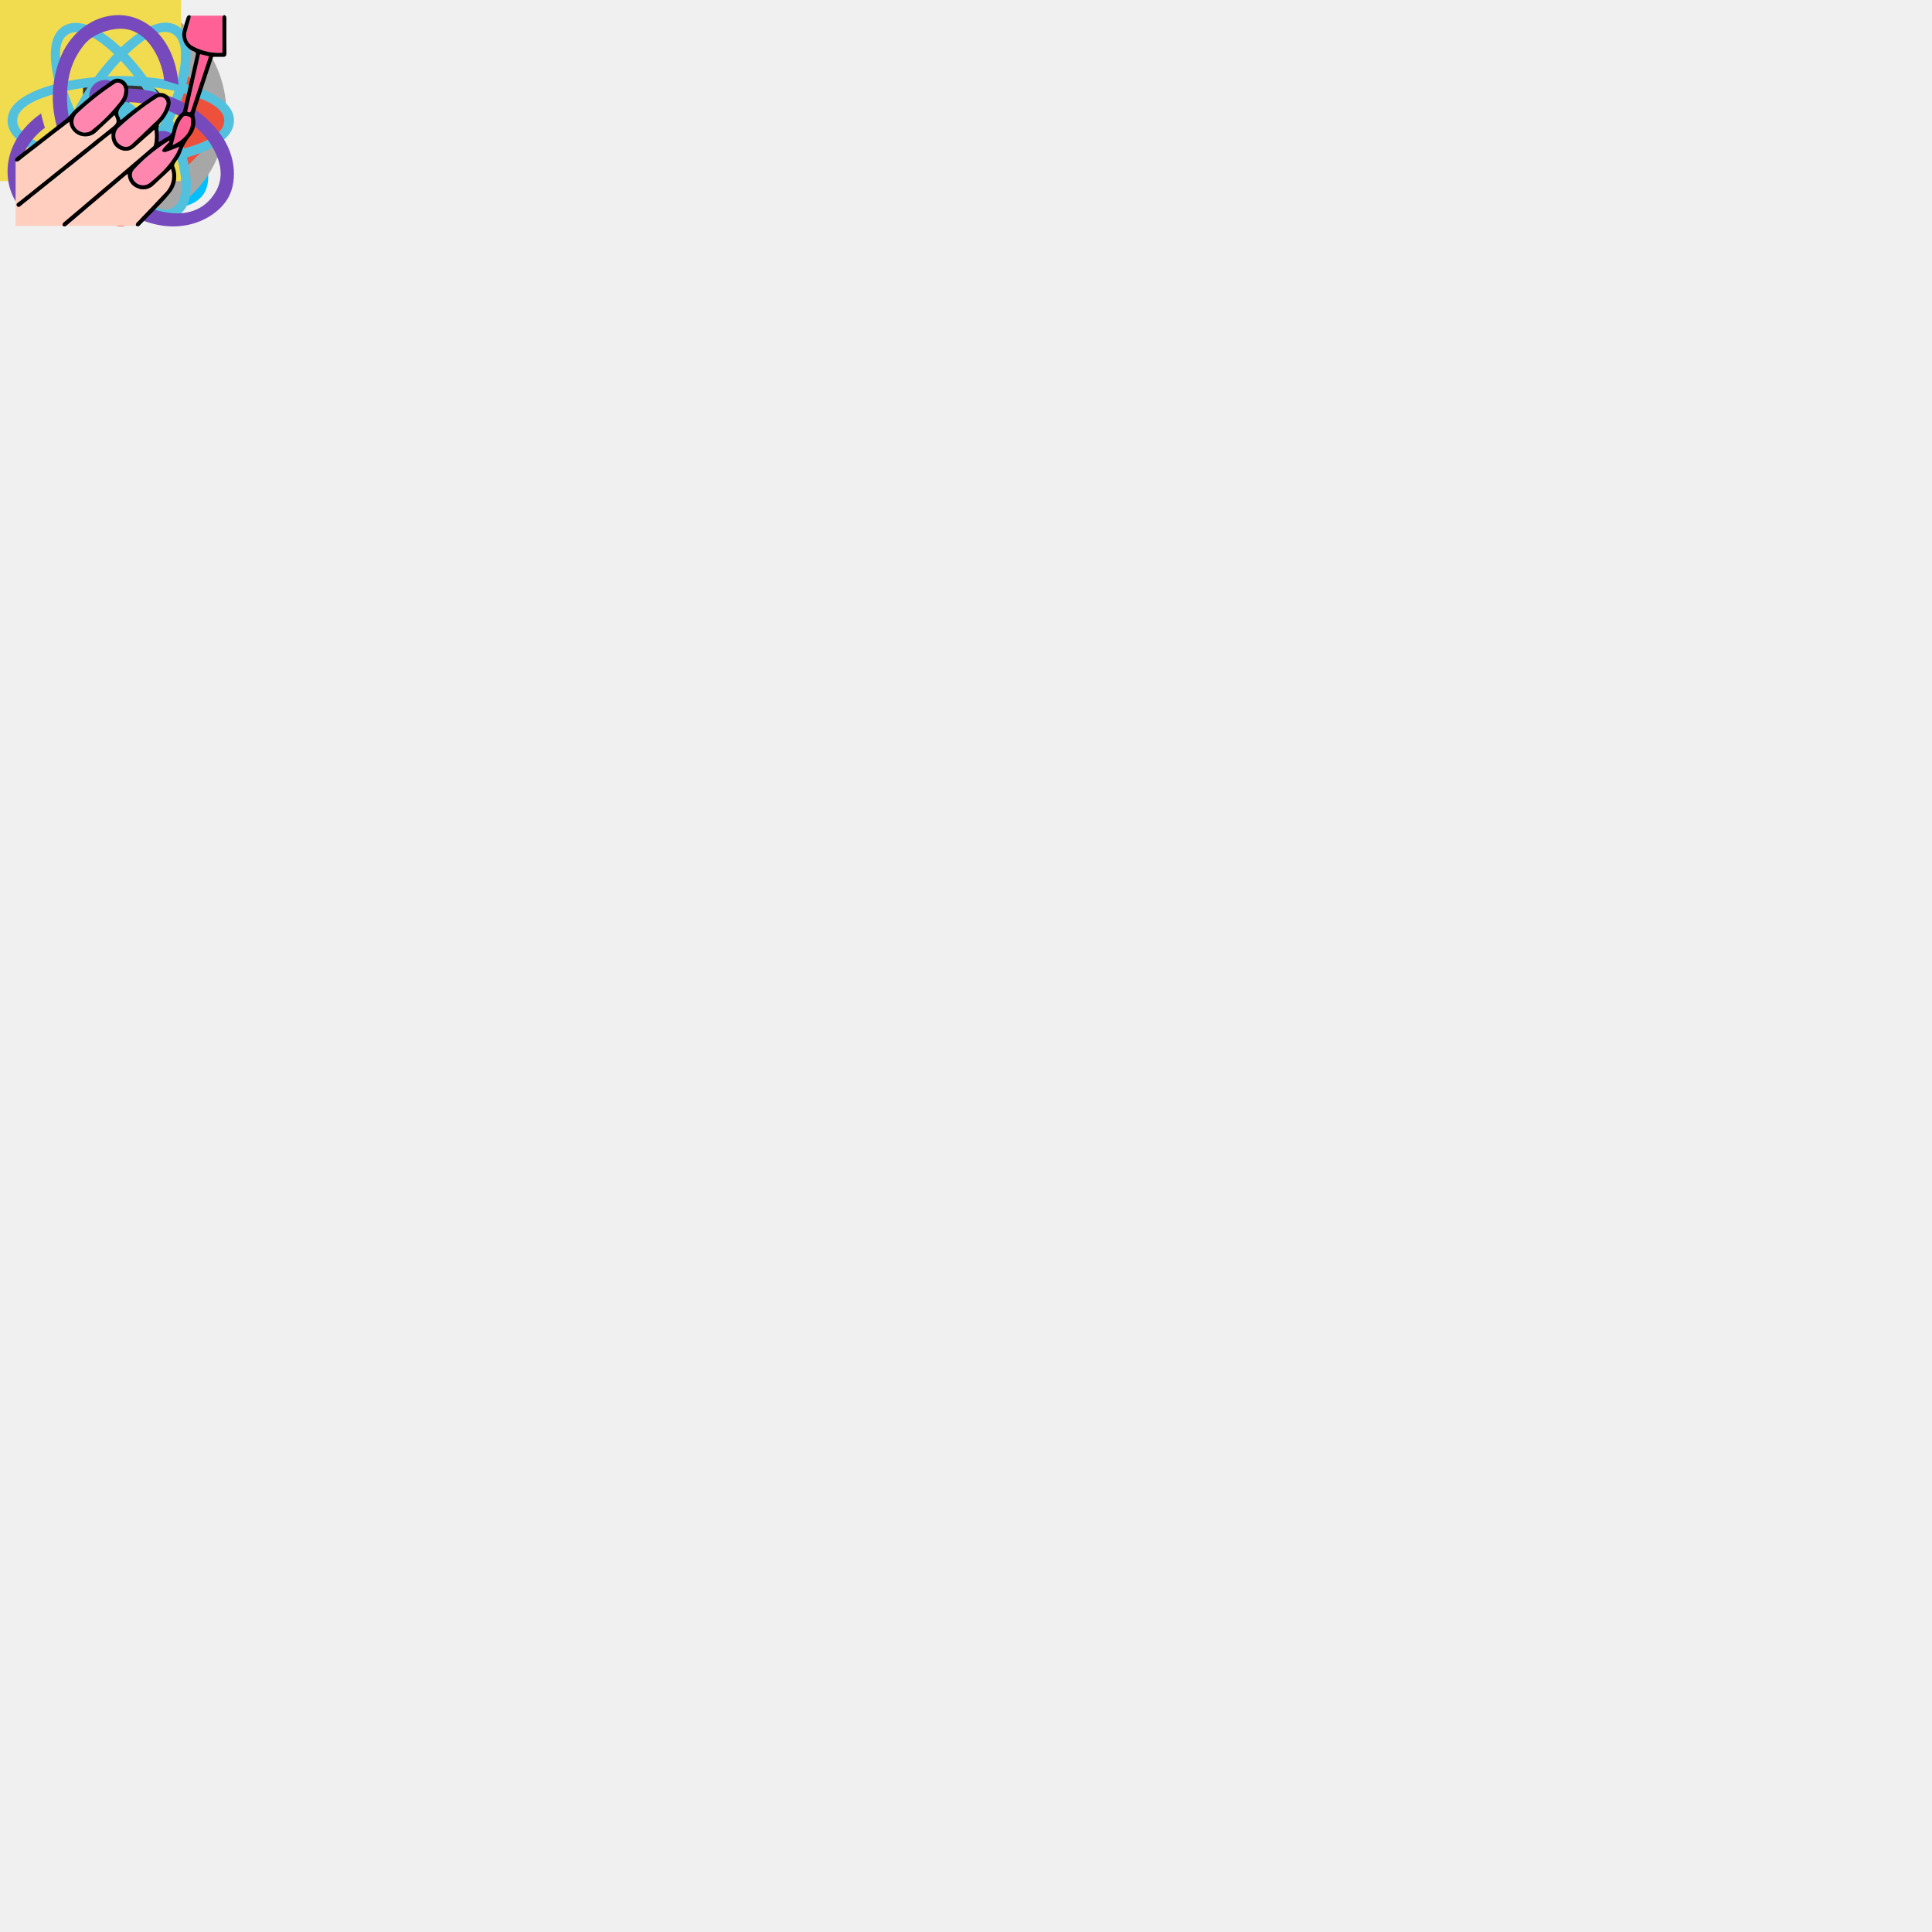
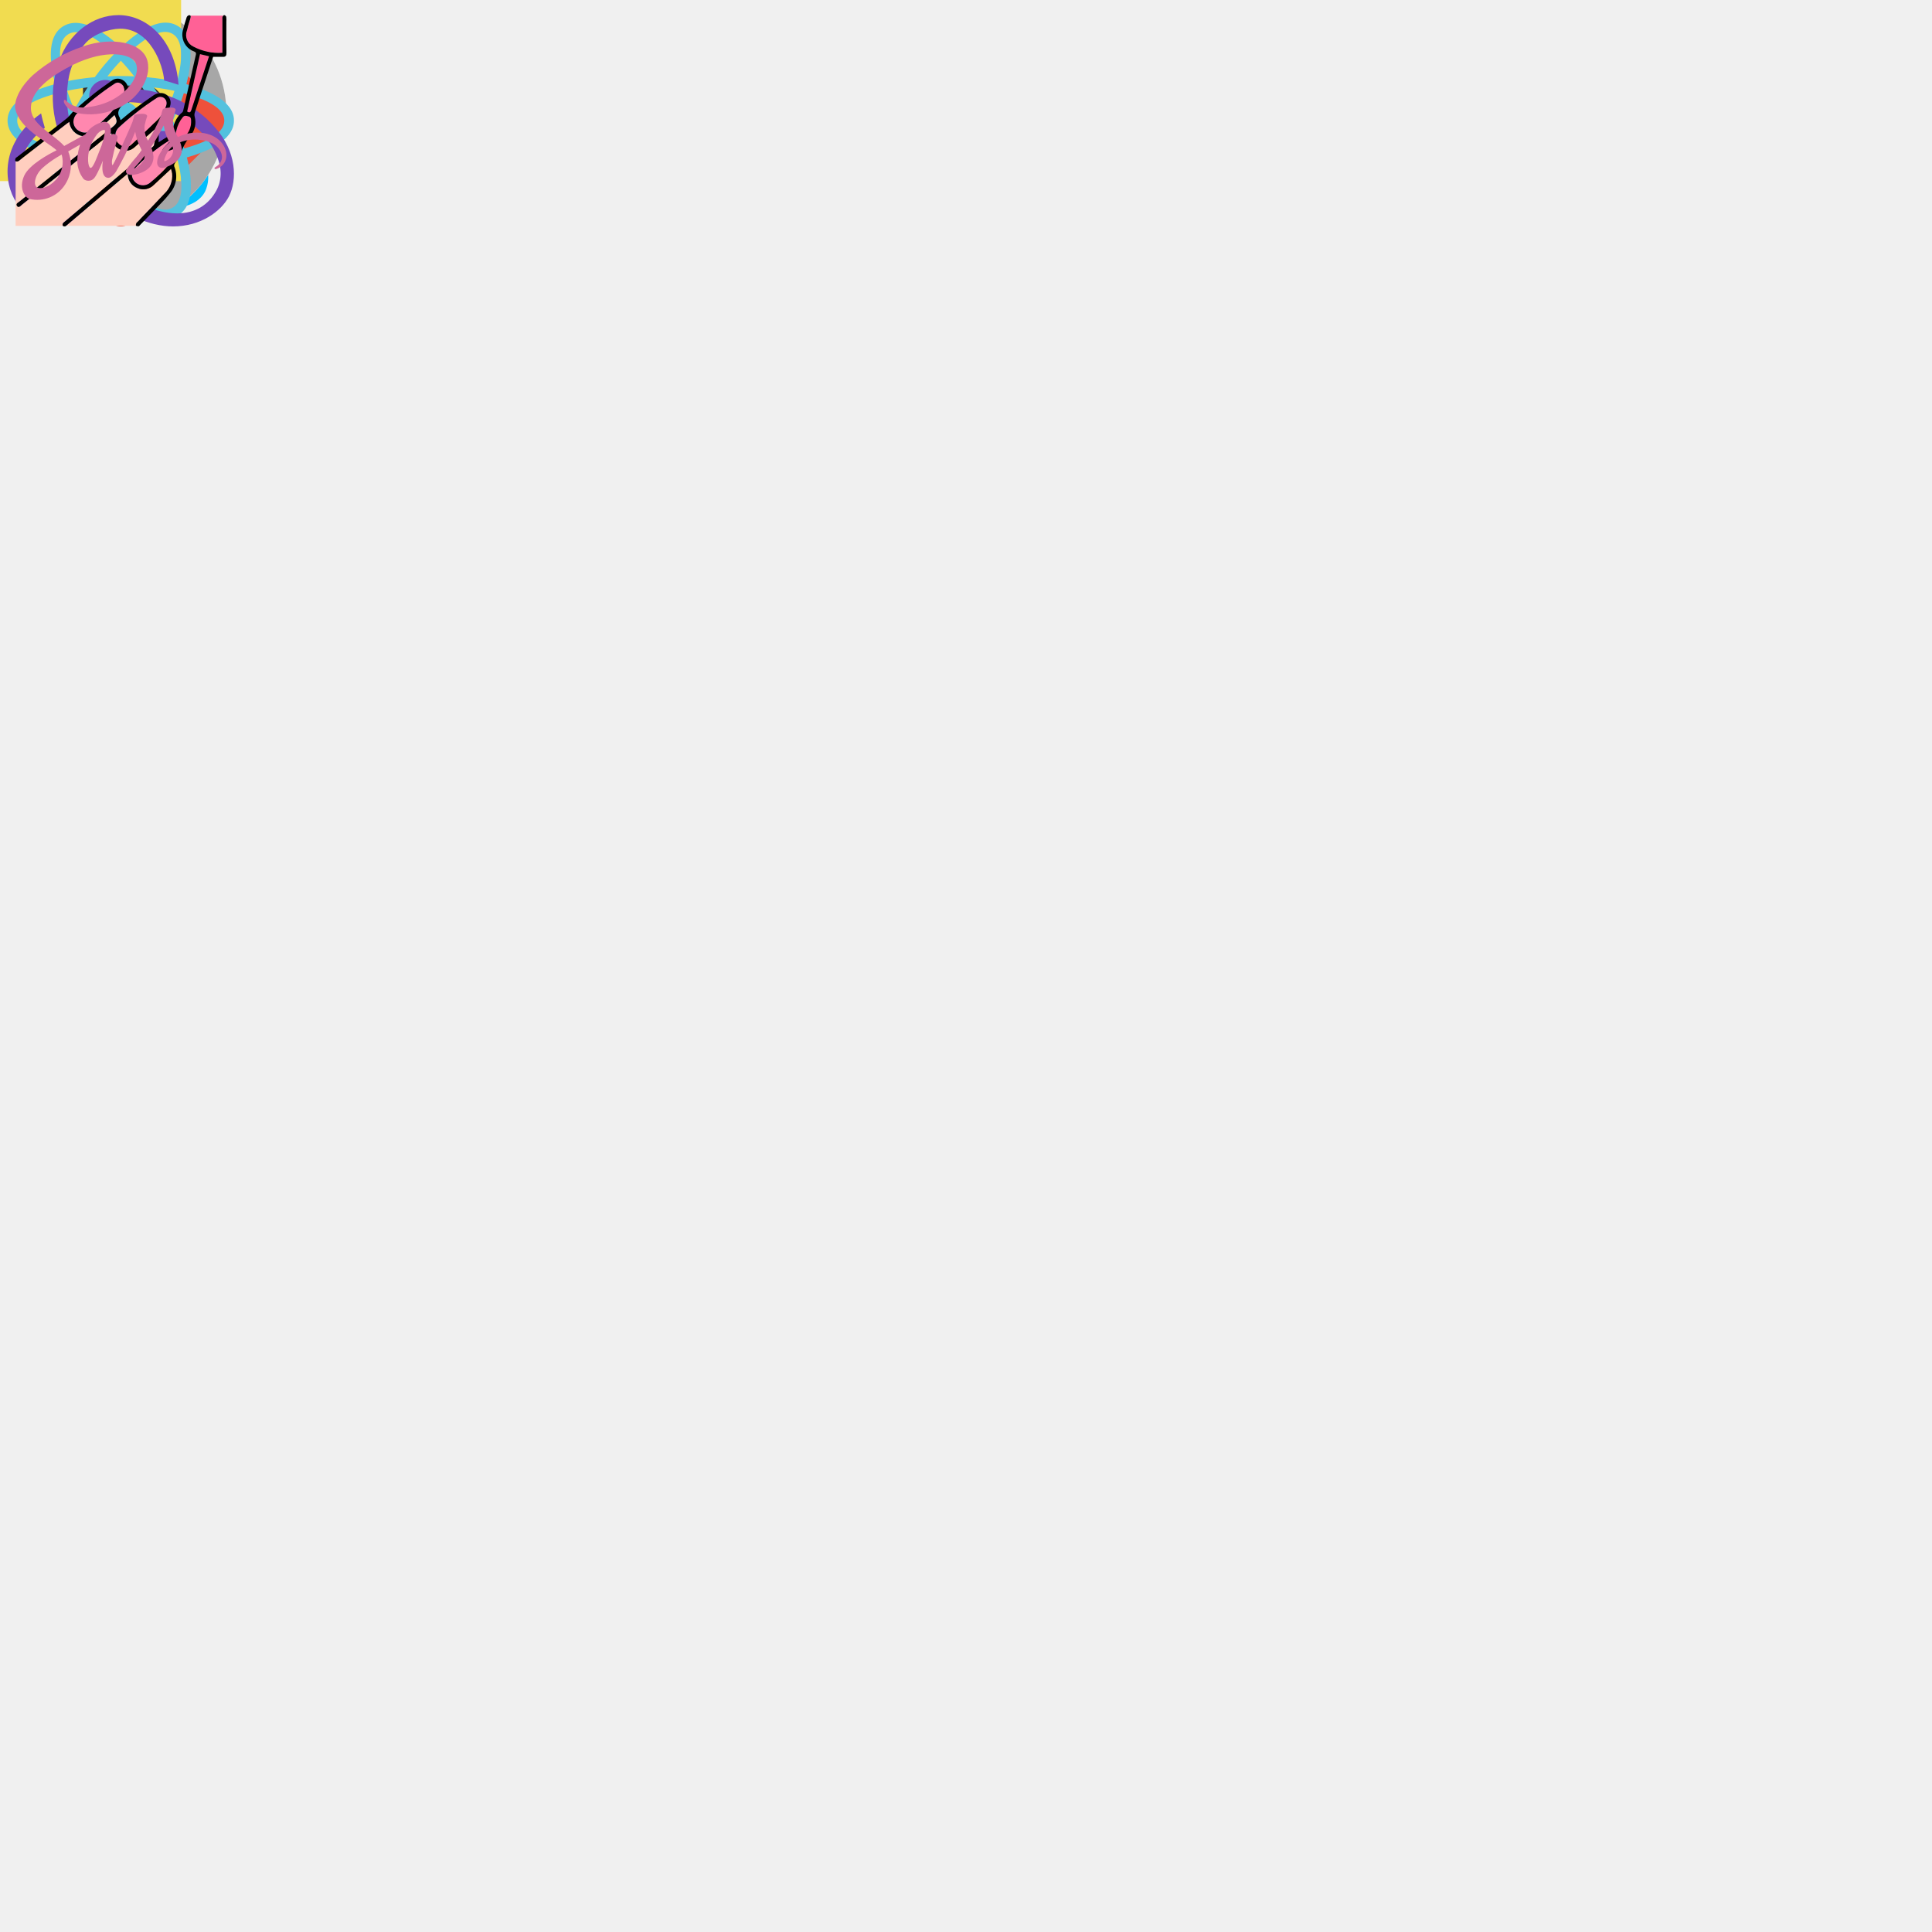
<svg xmlns="http://www.w3.org/2000/svg" fill="#000000" width="800px" height="800px" viewBox="0 0 256 256" id="Flat">
  <path id="logoTS" d="M18.245,23.759v3.068a6.492,6.492,0,0,0,1.764.575,11.56,11.56,0,0,0,2.146.192,9.968,9.968,0,0,0,2.088-.211,5.11,5.11,0,0,0,1.735-.7,3.542,3.542,0,0,0,1.181-1.266,4.469,4.469,0,0,0,.186-3.394,3.409,3.409,0,0,0-.717-1.117,5.236,5.236,0,0,0-1.123-.877,12.027,12.027,0,0,0-1.477-.734q-.6-.249-1.08-.484a5.5,5.5,0,0,1-.813-.479,2.089,2.089,0,0,1-.516-.518,1.091,1.091,0,0,1-.181-.618,1.039,1.039,0,0,1,.162-.571,1.4,1.4,0,0,1,.459-.436,2.439,2.439,0,0,1,.726-.283,4.211,4.211,0,0,1,.956-.1,5.942,5.942,0,0,1,.808.058,6.292,6.292,0,0,1,.856.177,5.994,5.994,0,0,1,.836.3,4.657,4.657,0,0,1,.751.422V13.9a7.509,7.509,0,0,0-1.525-.4,12.426,12.426,0,0,0-1.9-.129,8.767,8.767,0,0,0-2.064.235,5.239,5.239,0,0,0-1.716.733,3.655,3.655,0,0,0-1.171,1.271,3.731,3.731,0,0,0-.431,1.845,3.588,3.588,0,0,0,.789,2.34,6,6,0,0,0,2.395,1.639q.63.26,1.175.509a6.458,6.458,0,0,1,.942.517,2.463,2.463,0,0,1,.626.585,1.2,1.2,0,0,1,.23.719,1.1,1.1,0,0,1-.144.552,1.269,1.269,0,0,1-.435.441,2.381,2.381,0,0,1-.726.292,4.377,4.377,0,0,1-1.018.105,5.773,5.773,0,0,1-1.969-.35A5.874,5.874,0,0,1,18.245,23.759Zm-5.154-7.638h4V13.594H5.938v2.527H9.92V27.375h3.171Z" style="fill:#A7A7A7;fill:#00bfff" />
  <path id="LogoTelega" fill-rule="evenodd" clip-rule="evenodd" d="M22 12C22 17.523 17.523 22 12 22C6.477 22 2 17.523 2 12C2 6.477 6.477 2 12 2C17.523 2 22 6.477 22 12ZM12.358 9.382C11.386 9.787 9.442 10.624 6.527 11.894C6.053 12.083 5.805 12.267 5.783 12.447C5.744 12.751 6.126 12.871 6.645 13.034C6.715 13.056 6.788 13.079 6.863 13.104C7.374 13.27 8.061 13.464 8.418 13.472C8.742 13.479 9.103 13.345 9.502 13.071C12.226 11.232 13.632 10.303 13.72 10.283C13.783 10.269 13.869 10.251 13.927 10.303C13.986 10.355 13.98 10.454 13.974 10.48C13.936 10.641 12.44 12.032 11.666 12.752C11.425 12.976 11.253 13.135 11.218 13.171C11.14 13.253 11.06 13.33 10.983 13.404C10.509 13.861 10.153 14.204 11.003 14.764C11.411 15.033 11.738 15.256 12.064 15.478C12.42 15.72 12.775 15.962 13.235 16.263C13.352 16.34 13.463 16.419 13.572 16.497C13.987 16.793 14.359 17.058 14.819 17.015C15.086 16.991 15.362 16.74 15.502 15.99C15.834 14.219 16.485 10.382 16.635 8.801C16.648 8.662 16.632 8.485 16.619 8.407C16.605 8.329 16.577 8.218 16.476 8.136C16.356 8.039 16.171 8.019 16.089 8.02C15.713 8.027 15.135 8.227 12.358 9.382Z" fill="#A7A7A7" />
+   <path id="gitHubLogo1" fill-rule="evenodd" clip-rule="evenodd" d="M15 0C6.713 0 0 6.713 0 15C0 21.637 4.294 27.244 10.256 29.231C11.006 29.363 11.287 28.913 11.287 28.519C11.287 28.163 11.269 26.981 11.269 25.725C7.5 26.419 6.525 24.806 6.225 23.962C6.056 23.531 5.325 22.2 4.688 21.844C4.162 21.562 3.413 20.869 4.669 20.85C5.85 20.831 6.694 21.938 6.975 22.387C8.325 24.656 10.481 24.019 11.344 23.625C11.475 22.65 11.869 21.994 12.3 21.619C8.963 21.244 5.475 19.95 5.475 14.213C5.475 12.581 6.056 11.231 7.013 10.181C6.862 9.806 6.338 8.269 7.162 6.206C7.162 6.206 8.419 5.812 11.287 7.744C12.488 7.406 13.762 7.237 15.037 7.237C16.312 7.237 17.587 7.406 18.788 7.744C21.656 5.794 22.913 6.206 22.913 6.206C23.738 8.269 23.212 9.806 23.062 10.181C24.019 11.231 24.6 12.562 24.6 14.213C24.6 19.969 21.094 21.244 17.756 21.619C18.3 22.087 18.769 22.988 18.769 24.394C18.769 26.4 18.75 28.012 18.75 28.519C18.75 28.913 19.031 29.381 19.781 29.231C22.759 28.226 25.346 26.312 27.18 23.759C29.013 21.206 29.999 18.143 30 15C30 6.713 23.288 0 15 0Z" fill="#FFF" />
  <path id="gitHubLogo" fill-rule="evenodd" clip-rule="evenodd" d="M15 0C6.713 0 0 6.713 0 15C0 21.637 4.294 27.244 10.256 29.231C11.006 29.363 11.287 28.913 11.287 28.519C11.287 28.163 11.269 26.981 11.269 25.725C7.5 26.419 6.525 24.806 6.225 23.962C6.056 23.531 5.325 22.2 4.688 21.844C4.162 21.562 3.413 20.869 4.669 20.85C5.85 20.831 6.694 21.938 6.975 22.387C8.325 24.656 10.481 24.019 11.344 23.625C11.475 22.65 11.869 21.994 12.3 21.619C8.963 21.244 5.475 19.95 5.475 14.213C5.475 12.581 6.056 11.231 7.013 10.181C6.862 9.806 6.338 8.269 7.162 6.206C7.162 6.206 8.419 5.812 11.287 7.744C12.488 7.406 13.762 7.237 15.037 7.237C16.312 7.237 17.587 7.406 18.788 7.744C21.656 5.794 22.913 6.206 22.913 6.206C23.738 8.269 23.212 9.806 23.062 10.181C24.019 11.231 24.6 12.562 24.6 14.213C24.6 19.969 21.094 21.244 17.756 21.619C18.3 22.087 18.769 22.988 18.769 24.394C18.769 26.4 18.75 28.012 18.75 28.519C18.75 28.913 19.031 29.381 19.781 29.231C22.759 28.226 25.346 26.312 27.18 23.759C29.013 21.206 29.999 18.143 30 15C30 6.713 23.288 0 15 0Z" fill="#A7A7A7" />
  <g id="GitLogo">
    <path d="M2.585 17.413C1.805 16.633 1.805 15.367 2.585 14.587L14.587 2.585C15.367 1.805 16.633 1.805 17.413 2.585L29.415 14.587C30.195 15.367 30.195 16.633 29.415 17.413L17.413 29.415C16.633 30.195 15.367 30.195 14.587 29.415L2.585 17.413Z" fill="#EE513B" />
    <path d="M12.149 5.062L10.934 6.277L14.072 9.416C13.945 9.688 13.875 9.992 13.875 10.312C13.875 11.222 14.446 11.998 15.25 12.301V19.98C14.446 20.283 13.875 21.059 13.875 21.969C13.875 23.142 14.826 24.094 16 24.094C17.173 24.094 18.125 23.142 18.125 21.969C18.125 21.144 17.655 20.429 16.968 20.077V12.312L19.969 15.312C19.848 15.579 19.781 15.875 19.781 16.187C19.781 17.361 20.732 18.312 21.906 18.312C23.079 18.312 24.031 17.361 24.031 16.187C24.031 15.014 23.079 14.062 21.906 14.062C21.678 14.062 21.458 14.098 21.252 14.165L18.03 10.942C18.091 10.743 18.125 10.532 18.125 10.312C18.125 9.139 17.173 8.187 16 8.187C15.78 8.187 15.569 8.221 15.37 8.282L12.149 5.062Z" fill="white" />
  </g>
  <g id="JSlogo" fill="none" fill-rule="evenodd">
    <rect width="24" height="24" fill="#F1DC50" />
    <path stroke="#333" stroke-width="2" d="M12,11 C12,15.749 12,18.416 12,19 C12,19.876 11.477,21 10,21 C7.615,21 7.5,19 7.5,19 M20.79,13.516 C20.19,12.505 19.394,12 18.404,12 C16.856,12 16,13 16,14 C16,15 16.5,16 18.508,16.5 C19.786,16.818 21,17.5 21,19 C21,20.5 19.685,21 18.5,21 C16.986,21 15.986,20.333 15.5,19" />
  </g>
  <g id="ReactLogo">
    <path d="M18.679 15.976C18.679 14.541 17.48 13.379 16 13.379C14.521 13.379 13.321 14.541 13.321 15.976C13.321 17.41 14.521 18.573 16 18.573C17.48 18.573 18.679 17.41 18.679 15.976Z" fill="#53C1DE" />
    <path fill-rule="evenodd" clip-rule="evenodd" d="M24.7 11.154C25.266 8.925 25.977 4.791 23.47 3.39C20.975 1.995 17.728 4.668 16.014 6.273C14.304 4.684 10.966 2.022 8.462 3.428C5.968 4.828 6.737 8.893 7.315 11.136C4.988 11.776 1 13.156 1 15.976C1 18.787 4.984 20.289 7.297 20.929C6.717 23.184 5.986 27.191 8.483 28.588C10.997 29.993 14.325 27.395 16.055 25.772C17.781 27.386 20.997 30.002 23.492 28.601C25.996 27.196 25.344 23.118 24.765 20.863C27.007 20.221 31 18.752 31 15.976C31 13.184 26.99 11.792 24.7 11.154ZM24.416 19.667C24.037 18.502 23.524 17.262 22.897 15.982C23.495 14.732 23.988 13.509 24.357 12.351C26.036 12.823 29.718 13.901 29.718 15.976C29.718 18.07 26.185 19.159 24.416 19.667ZM22.85 27.526C20.988 28.571 18.222 26.07 16.948 24.881C17.793 23.984 18.638 22.942 19.462 21.785C20.913 21.66 22.283 21.456 23.526 21.178C23.933 22.773 24.72 26.476 22.85 27.526ZM9.124 27.511C7.261 26.47 8.113 22.895 8.54 21.233C9.768 21.497 11.129 21.686 12.582 21.801C13.412 22.933 14.282 23.974 15.158 24.886C14.075 25.901 10.995 28.557 9.124 27.511ZM2.281 15.976C2.281 13.874 5.942 12.803 7.659 12.333C8.035 13.517 8.527 14.754 9.121 16.006C8.519 17.277 8.02 18.534 7.641 19.732C6.004 19.278 2.281 18.079 2.281 15.976ZM9.104 4.504C10.973 3.454 13.875 6.01 15.116 7.16C14.244 8.068 13.383 9.101 12.56 10.226C11.149 10.353 9.799 10.557 8.557 10.83C8.091 9.021 7.236 5.552 9.104 4.504ZM20.379 11.577C21.337 11.694 22.254 11.85 23.115 12.041C22.856 12.844 22.534 13.684 22.154 14.545C21.604 13.533 21.014 12.542 20.379 11.577ZM16.014 8.048C16.605 8.669 17.197 9.362 17.78 10.114C16.599 10.06 15.415 10.06 14.234 10.114C14.817 9.368 15.414 8.676 16.014 8.048ZM9.857 14.544C9.483 13.686 9.164 12.842 8.903 12.027C9.759 11.842 10.672 11.69 11.623 11.575C10.987 12.537 10.397 13.528 9.857 14.544ZM11.65 20.466C10.668 20.359 9.741 20.215 8.886 20.035C9.15 19.206 9.477 18.343 9.858 17.467C10.406 18.493 11.005 19.494 11.65 20.466ZM16.05 23.991C15.442 23.356 14.836 22.653 14.245 21.897C15.433 21.942 16.623 21.942 17.811 21.891C17.227 22.661 16.637 23.365 16.05 23.991ZM22.167 17.422C22.568 18.308 22.906 19.166 23.174 19.981C22.304 20.173 21.365 20.328 20.376 20.444C21.015 19.461 21.615 18.454 22.167 17.422ZM18.747 20.594C16.93 20.72 15.102 20.719 13.284 20.604C12.251 19.142 11.331 17.603 10.538 16.006C11.328 14.412 12.24 12.876 13.268 11.416C15.088 11.283 16.918 11.282 18.737 11.417C19.756 12.877 20.668 14.409 21.476 15.988C20.677 17.581 19.759 19.12 18.747 20.594ZM22.83 4.467C24.701 5.513 23.868 9.227 23.459 10.843C22.215 10.564 20.863 10.357 19.448 10.228C18.624 9.09 17.77 8.055 16.912 7.159C18.169 5.984 20.978 3.431 22.83 4.467Z" fill="#53C1DE" />
  </g>
  <g id="ReduxLogo">
    <path d="M21.787 21.556C22.894 21.443 23.734 20.505 23.696 19.379C23.657 18.253 22.703 17.352 21.558 17.352H21.481C20.298 17.39 19.382 18.366 19.42 19.529C19.458 20.092 19.687 20.58 20.031 20.918C18.733 23.433 16.747 25.272 13.77 26.811C11.746 27.861 9.647 28.237 7.547 27.974C5.829 27.749 4.493 26.998 3.653 25.76C2.431 23.921 2.317 21.931 3.348 19.942C4.073 18.516 5.218 17.465 5.944 16.939C5.791 16.451 5.562 15.626 5.447 15.025C-0.088 18.966 0.484 24.296 2.164 26.811C3.424 28.687 5.982 29.851 8.807 29.851C9.57 29.851 10.334 29.776 11.098 29.588C15.984 28.65 19.687 25.797 21.787 21.556ZM28.506 16.902C25.605 13.561 21.329 11.722 16.442 11.722H15.831C15.488 11.047 14.762 10.596 13.961 10.596H13.884C12.701 10.634 11.785 11.61 11.823 12.773C11.861 13.899 12.815 14.8 13.961 14.8H14.037C14.877 14.762 15.602 14.237 15.908 13.524H16.595C19.496 13.524 22.245 14.349 24.727 15.963C26.635 17.202 28.01 18.816 28.773 20.768C29.422 22.344 29.384 23.883 28.697 25.197C27.628 27.186 25.834 28.274 23.467 28.274C21.939 28.274 20.489 27.824 19.725 27.486C19.305 27.861 18.542 28.462 18.007 28.837C19.649 29.588 21.329 30.001 22.932 30.001C26.597 30.001 29.308 28.012 30.338 26.022C31.445 23.845 31.369 20.092 28.506 16.902ZM9.112 22.194C9.151 23.32 10.105 24.221 11.25 24.221H11.327C12.51 24.183 13.426 23.207 13.388 22.044C13.35 20.918 12.395 20.017 11.25 20.017H11.174C11.098 20.017 10.983 20.017 10.907 20.054C9.341 17.502 8.692 14.725 8.922 11.722C9.074 9.47 9.838 7.518 11.174 5.904C12.281 4.516 14.419 3.84 15.87 3.803C19.916 3.727 21.634 8.682 21.749 10.671C22.245 10.784 23.085 11.046 23.657 11.234C23.199 5.154 19.382 2.001 15.717 2.001C12.281 2.001 9.112 4.441 7.852 8.044C6.096 12.848 7.242 17.465 9.379 21.105C9.189 21.368 9.074 21.781 9.112 22.194V22.194Z" fill="#764ABC" />
  </g>
  <g id="LogoStyled">
    <path d="M18.05,29.6c.042-.095.148-.161.225-.241,1.175-1.232,2.36-2.453,3.519-3.7A3.2,3.2,0,0,0,22.808,23a5.925,5.925,0,0,0-.143-.624c-.316.3-.61.573-.906.848-.46.428-.918.858-1.382,1.281a1.931,1.931,0,0,1-2.148.419,1.973,1.973,0,0,1-1.29-1.75,1.04,1.04,0,0,0-.043-.146c-.353.3-.691.576-1.026.86l-6.963,5.9c-.048.041-.1.092-.145.132h9.283l-.014-.009C17.981,29.876,18.007,29.692,18.05,29.6Z" style="fill:#ffcebf" />
    <path d="M8.337,29.6a1.239,1.239,0,0,1,.295-.276l9.636-8.175q.986-.837,1.963-1.683a.523.523,0,0,0,.182-.224,5.364,5.364,0,0,0,.065-2.069c-.1.07-.154.1-.2.149-.789.706-1.574,1.418-2.367,2.12a1.762,1.762,0,0,1-2.048.329,1.889,1.889,0,0,1-1.08-1.807c0-.085,0-.169,0-.324-.145.106-.251.177-.35.257Q8.648,22.529,2.865,27.154c-.174.139-.382.449-.61.148s.119-.425.294-.565q6.165-4.947,12.336-9.885c.67-.537.714-.762.278-1.615l-.26.244c-.713.663-1.434,1.317-2.136,1.991a2.121,2.121,0,0,1-3.585-1.337c-.133.1-.248.173-.357.258l-6.1,4.728a1.485,1.485,0,0,1-.356.258.446.446,0,0,1-.3-.015v8.561H8.325A.365.365,0,0,1,8.337,29.6Z" style="fill:#ffcebf" />
    <path d="M25.237,2.423c-.17.557-.335,1.115-.484,1.678a1.688,1.688,0,0,0,.9,2.09,7.122,7.122,0,0,0,3.818.8V2.518a.73.73,0,0,1,.016-.294.666.666,0,0,1,.105-.149H25.233C25.3,2.153,25.277,2.29,25.237,2.423Z" style="fill:#ff6196" />
    <path d="M16.482,12.032a2.422,2.422,0,0,1-.5,1.376A22.671,22.671,0,0,1,12.256,17.2a1.442,1.442,0,0,1-1.684.2,1.393,1.393,0,0,1-.843-1.368,1.624,1.624,0,0,1,.417-.947,35.848,35.848,0,0,1,5.019-3.993.71.71,0,0,1,.829-.034A1.041,1.041,0,0,1,16.482,12.032Z" style="fill:#ff87af" />
    <path d="M15.284,18.093a1.437,1.437,0,0,1,.448-1.2,38.336,38.336,0,0,1,4.87-3.813c.052-.033.1-.066.157-.1a.837.837,0,0,1,1.025.035.861.861,0,0,1,.242.979,4.39,4.39,0,0,1-1.168,1.908c-1.105,1.1-2.252,2.164-3.4,3.22a1.124,1.124,0,0,1-1.364.192A1.512,1.512,0,0,1,15.284,18.093Z" style="fill:#ff87af" />
    <path d="M22.5,18.754c-.28.3-.568.586-.837.893a1.89,1.89,0,0,0-.2.38c.148.044.321.16.441.119.611-.205,1.207-.451,1.878-.71-.146.336-.256.646-.411.93A12.189,12.189,0,0,1,21,23.238q-.532.513-1.105.981a1.484,1.484,0,0,1-2.415-.92,1.1,1.1,0,0,1,.238-.813,22.187,22.187,0,0,1,4.623-3.823.193.193,0,0,1,.065-.013Z" style="fill:#ff87af" />
    <path d="M24.794,14.771l1.711-7.6,1.2.281-.619,1.881c-.578,1.75-1.163,3.5-1.727,5.252C25.249,14.909,25.105,14.969,24.794,14.771Z" style="fill:#ff6196" />
    <path d="M22.862,19.241c.181-.691.361-1.33.513-1.976a4.468,4.468,0,0,1,.826-1.721c.243-.319.516-.192.795-.123.258.063.323.252.334.5a2.845,2.845,0,0,1-.588,1.907A4.8,4.8,0,0,1,22.862,19.241Z" style="fill:#ff6196" />
    <path d="M29.993,2.894a3.623,3.623,0,0,0-.017-.668.291.291,0,0,0-.116-.151A.381.381,0,0,0,29.708,2c-.032-.006-.077.027-.12.074a.666.666,0,0,0-.105.149.73.73,0,0,0-.016.294V6.989a7.122,7.122,0,0,1-3.818-.8,1.688,1.688,0,0,1-.9-2.09c.149-.563.314-1.121.484-1.678.04-.133.063-.27,0-.348a.2.2,0,0,0-.135-.064.3.3,0,0,0-.182.064.434.434,0,0,0-.171.19c-.2.6-.376,1.206-.529,1.818a2.148,2.148,0,0,0-.046.737,2.339,2.339,0,0,0,1.542,2c.189.079.3.157.247.406-.073.316-.144.632-.216.949q-.735,3.222-1.462,6.447a.483.483,0,0,1-.121.257,3.228,3.228,0,0,0-.791.92,4.8,4.8,0,0,0-.53,1.5.981.981,0,0,1-.558.785c-.417.211-.8.484-1.263.768A12.639,12.639,0,0,0,21,17.179a1.062,1.062,0,0,1,.284-.96,4.75,4.75,0,0,0,1.258-2.194,1.294,1.294,0,0,0-1.208-1.7,1.7,1.7,0,0,0-.929.264c-.957.646-1.888,1.332-2.812,2.026-.547.412-1.062.868-1.592,1.3a.418.418,0,0,1-.059-.081.842.842,0,0,0-.059-.214c-.443-.684-.136-1.181.345-1.692A2.793,2.793,0,0,0,17,11.977a1.568,1.568,0,0,0-.327-1.026,1.459,1.459,0,0,0-.438-.363,1.337,1.337,0,0,0-1.517.162l-.279.2c-.637.456-1.282.9-1.895,1.388-.895.712-1.769,1.454-2.626,2.214-.4.353-.692.835-1.107,1.163-2.164,1.709-4.351,3.387-6.53,5.076a1.022,1.022,0,0,0-.205.161.164.164,0,0,0-.016.029c-.046.107-.085.284-.031.349a.141.141,0,0,0,.047.033.446.446,0,0,0,.3.015,1.485,1.485,0,0,0,.356-.258l6.1-4.728c.109-.085.224-.162.357-.258a2.121,2.121,0,0,0,3.585,1.337c.7-.674,1.423-1.328,2.136-1.991l.26-.244c.436.853.392,1.078-.278,1.615Q8.716,21.793,2.549,26.737c-.175.14-.521.267-.294.565s.436-.009.61-.148Q8.651,22.533,14.429,17.9c.1-.08.205-.151.35-.257,0,.155,0,.239,0,.324a1.889,1.889,0,0,0,1.08,1.807,1.762,1.762,0,0,0,2.048-.329c.793-.7,1.578-1.414,2.367-2.12.05-.045.108-.079.2-.149a5.364,5.364,0,0,1-.065,2.069.523.523,0,0,1-.182.224q-.978.845-1.963,1.683L8.632,29.328a1.239,1.239,0,0,0-.295.276.365.365,0,0,0-.012.321v0a.376.376,0,0,0,.32.063.294.294,0,0,0,.116-.065c.05-.04.1-.091.145-.132l6.963-5.9c.335-.284.673-.564,1.026-.86a1.04,1.04,0,0,1,.043.146,1.973,1.973,0,0,0,1.29,1.75,1.931,1.931,0,0,0,2.148-.419c.464-.423.922-.853,1.382-1.281.3-.275.59-.551.906-.848a5.925,5.925,0,0,1,.143.624,3.2,3.2,0,0,1-1.014,2.649c-1.159,1.248-2.344,2.469-3.519,3.7-.077.08-.183.146-.225.241s-.069.281-.019.321l.014.009a.573.573,0,0,0,.338.051.136.136,0,0,0,.081-.051c.028-.029.055-.065.082-.092.952-.984,1.909-1.963,2.854-2.954a13.982,13.982,0,0,0,1.074-1.223,3.411,3.411,0,0,0,.61-3.616.516.516,0,0,1,.074-.386c.065-.112.137-.221.211-.329a4.632,4.632,0,0,0,.587-1,7.547,7.547,0,0,1,1.339-2.4,2.792,2.792,0,0,0,.5-2.469.988.988,0,0,1,0-.489c.506-1.567,1.027-3.129,1.543-4.692q.347-1.05.69-2.094l.213-.647c.454,0,.882-.009,1.308,0,.354.01.462-.156.458-.5C29.985,5.652,29.993,4.273,29.993,2.894ZM12.256,17.2a1.442,1.442,0,0,1-1.684.2,1.393,1.393,0,0,1-.843-1.368,1.624,1.624,0,0,1,.417-.947,35.848,35.848,0,0,1,5.019-3.993.852.852,0,0,1,.326-.14.656.656,0,0,1,.238,0,.763.763,0,0,1,.265.106,1.041,1.041,0,0,1,.488.975,2.422,2.422,0,0,1-.5,1.376A22.671,22.671,0,0,1,12.256,17.2Zm5.2,1.929a1.124,1.124,0,0,1-1.364.192,1.512,1.512,0,0,1-.81-1.224,1.437,1.437,0,0,1,.448-1.2,38.336,38.336,0,0,1,4.87-3.813c.052-.033.1-.066.157-.1a.837.837,0,0,1,1.025.035.861.861,0,0,1,.242.979,4.39,4.39,0,0,1-1.168,1.908C19.753,17.008,18.606,18.069,17.458,19.125Zm5.911,1.241A12.189,12.189,0,0,1,21,23.238q-.532.513-1.105.981a1.484,1.484,0,0,1-2.415-.92,1.1,1.1,0,0,1,.238-.813,22.187,22.187,0,0,1,4.623-3.823.193.193,0,0,1,.065-.013l.1.1c-.28.3-.568.586-.837.893a1.89,1.89,0,0,0-.2.38c.148.044.321.16.441.119.483-.162.958-.35,1.467-.55l.411-.16C23.634,19.772,23.524,20.082,23.369,20.366Zm1.373-2.535a4.363,4.363,0,0,1-1.373,1.152q-.247.138-.507.258c.178-.681.356-1.312.507-1.95l.006-.026a4.468,4.468,0,0,1,.826-1.721c.243-.319.516-.192.795-.123.258.063.323.252.334.5A2.845,2.845,0,0,1,24.742,17.831Zm2.34-8.5c-.578,1.75-1.163,3.5-1.727,5.252-.106.329-.25.389-.561.191l1.483-6.593.228-1.012,1.2.281c-.082.247-.161.49-.241.731Z" />
  </g>
+   <path id="logoSass" d="M26.11,17.572a5.8,5.8,0,0,0-2.537.588,5.345,5.345,0,0,1-.568-1.314,3.53,3.53,0,0,1-.051-1.1,9.811,9.811,0,0,1,.332-1.192c-.005-.051-.061-.292-.624-.3s-1.048.107-1.1.256a6.171,6.171,0,0,0-.235.834,19.686,19.686,0,0,1-1.713,3.294,3.186,3.186,0,0,1-.44-2.066,9.811,9.811,0,0,1,.332-1.192c-.005-.051-.061-.292-.624-.3s-1.048.107-1.1.256-.118.5-.235.834-1.483,3.386-1.841,4.173c-.184.4-.343.726-.455.946h0a.233.233,0,0,1-.02.041c-.1.189-.153.292-.153.292v.005c-.077.138-.159.266-.2.266a1.711,1.711,0,0,1,.01-.869c.2-1.059.69-2.705.685-2.762,0-.031.092-.317-.317-.465a.508.508,0,0,0-.578.1c-.036,0-.061.087-.061.087s.445-1.851-.849-1.851a3.855,3.855,0,0,0-2.475,1.683c-.348.189-1.089.593-1.882,1.028-.3.169-.614.338-.905.5-.02-.02-.041-.046-.061-.066C6.87,17.6,3.975,16.416,4.1,14.171c.046-.818.327-2.966,5.559-5.575,4.306-2.122,7.733-1.534,8.326-.23.849,1.862-1.836,5.319-6.285,5.82a3.351,3.351,0,0,1-2.813-.711c-.235-.256-.271-.271-.358-.22-.143.077-.051.307,0,.44a2.626,2.626,0,0,0,1.606,1.263,8.55,8.55,0,0,0,5.217-.517c2.7-1.043,4.8-3.943,4.184-6.372-.619-2.465-4.71-3.278-8.582-1.9A19.5,19.5,0,0,0,4.359,9.952c-2.133,1.995-2.47,3.728-2.332,4.455.5,2.578,4.051,4.255,5.472,5.5-.072.041-.138.077-.194.107-.711.353-3.421,1.77-4.1,3.268-.767,1.7.123,2.915.711,3.079a4.374,4.374,0,0,0,4.71-1.908A4.725,4.725,0,0,0,9.049,20.1a.107.107,0,0,0-.02-.031l.557-.327c.363-.215.721-.414,1.028-.578a6.74,6.74,0,0,0-.363,1.862,3.886,3.886,0,0,0,.834,2.7.921.921,0,0,0,.675.22c.6,0,.875-.5,1.176-1.094.368-.726.7-1.57.7-1.57s-.414,2.281.711,2.281c.409,0,.823-.532,1.008-.8v.005s.01-.015.031-.051l.066-.107v-.01c.164-.286.532-.936,1.079-2.015.706-1.391,1.386-3.13,1.386-3.13a8.888,8.888,0,0,0,.271,1.13,10.643,10.643,0,0,0,.583,1.309c-.164.23-.266.358-.266.358l.005.005c-.133.174-.276.363-.435.547a16.3,16.3,0,0,0-1.314,1.647.447.447,0,0,0,.123.6,1.116,1.116,0,0,0,.685.113,3.147,3.147,0,0,0,1.028-.235,3.45,3.45,0,0,0,.885-.465,1.98,1.98,0,0,0,.849-1.744,3.521,3.521,0,0,0-.322-1.233c.051-.072.1-.143.148-.215a23.428,23.428,0,0,0,1.534-2.649,8.888,8.888,0,0,0,.271,1.13,7.57,7.57,0,0,0,.5,1.125A4.861,4.861,0,0,0,20.965,20.8c-.322.931-.072,1.35.4,1.447a1.425,1.425,0,0,0,.747-.153,3.4,3.4,0,0,0,.946-.486,2.126,2.126,0,0,0,1.043-1.729,3.268,3.268,0,0,0-.235-1.023,5.356,5.356,0,0,1,2.716-.312c2.434.286,2.915,1.805,2.823,2.445a1.618,1.618,0,0,1-.772,1.094c-.169.107-.225.143-.21.22.02.113.1.107.245.087A1.9,1.9,0,0,0,30,20.7c.077-1.5-1.355-3.145-3.887-3.13ZM7.33,23.9c-.808.88-1.933,1.212-2.419.931-.522-.3-.317-1.6.675-2.532a12.884,12.884,0,0,1,1.9-1.417c.118-.072.292-.174.5-.3l.056-.031h0l.123-.077A3.493,3.493,0,0,1,7.33,23.9Zm5.881-4c-.281.685-.869,2.44-1.227,2.342-.307-.082-.5-1.412-.061-2.726a6.193,6.193,0,0,1,.956-1.754c.44-.491.926-.655,1.043-.455a9.062,9.062,0,0,1-.711,2.593Zm4.853,2.322c-.118.061-.23.1-.281.072-.036-.02.051-.1.051-.1s.609-.655.849-.951c.138-.174.3-.378.476-.609V20.7c0,.782-.757,1.309-1.094,1.524Zm3.744-.854c-.087-.061-.072-.266.22-.905a3.408,3.408,0,0,1,.834-1.074,1.448,1.448,0,0,1,.082.471,1.547,1.547,0,0,1-1.135,1.509Z" style="fill:#cd6799" />
</svg>
